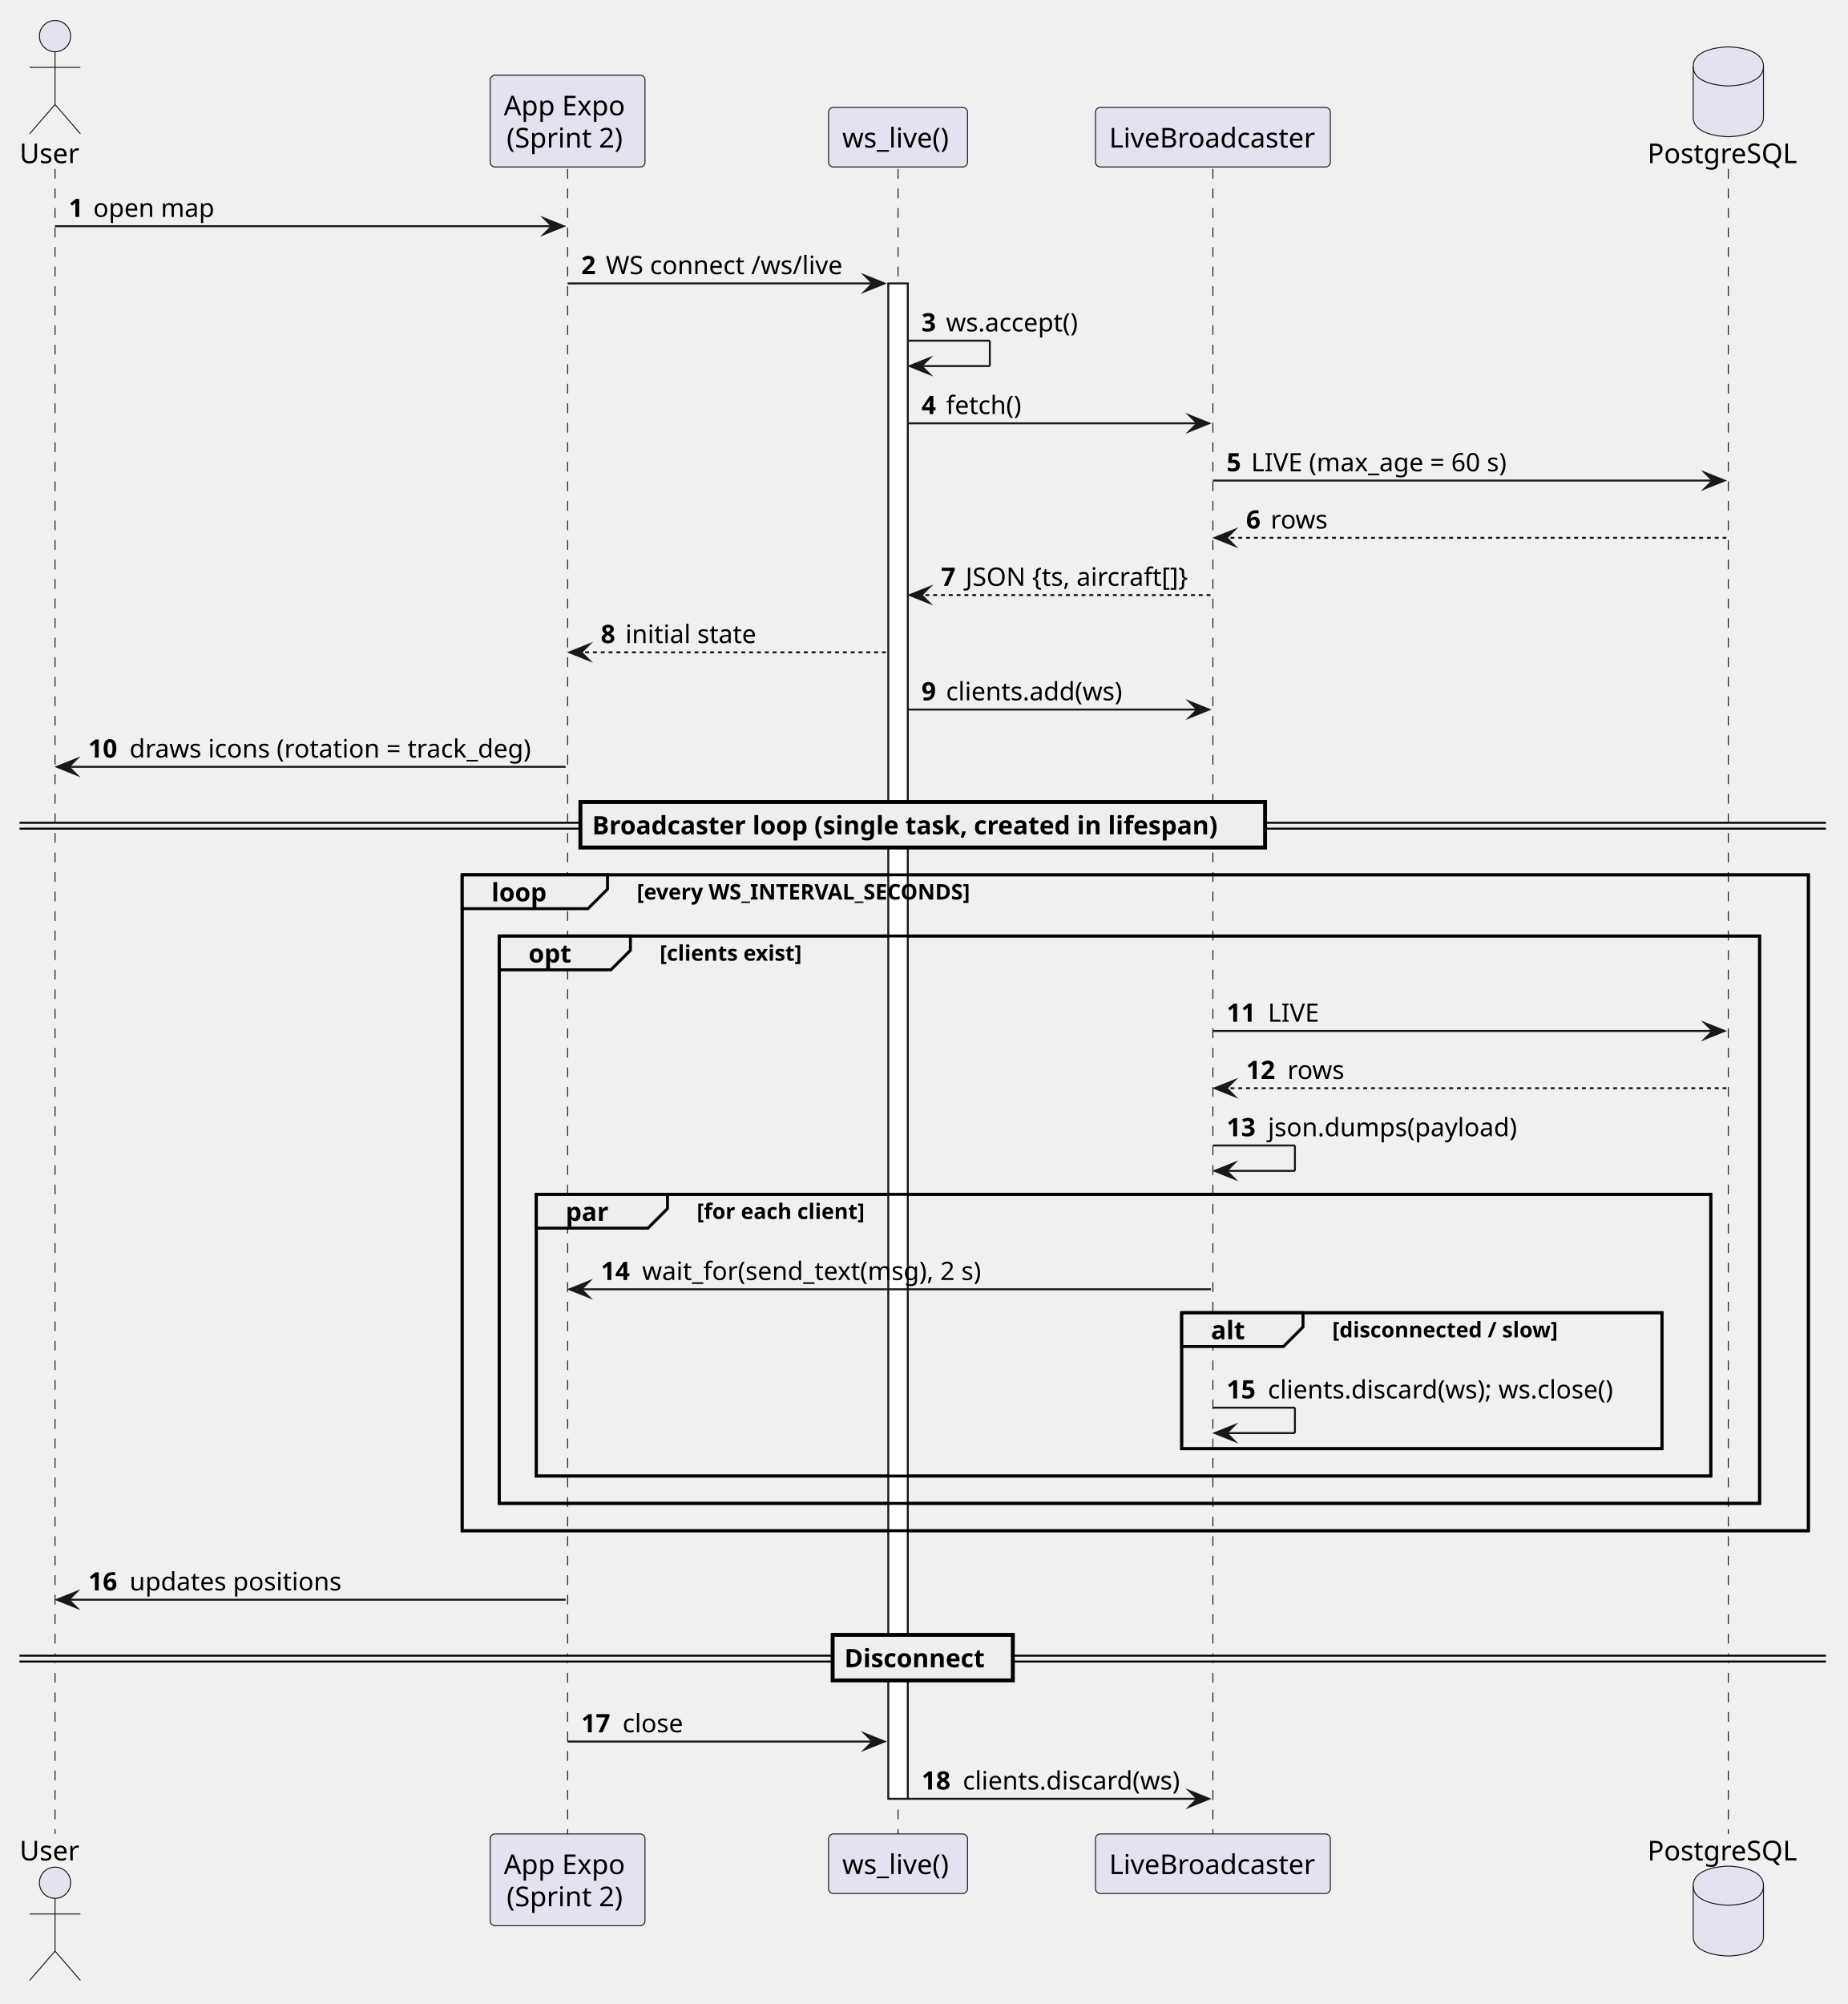
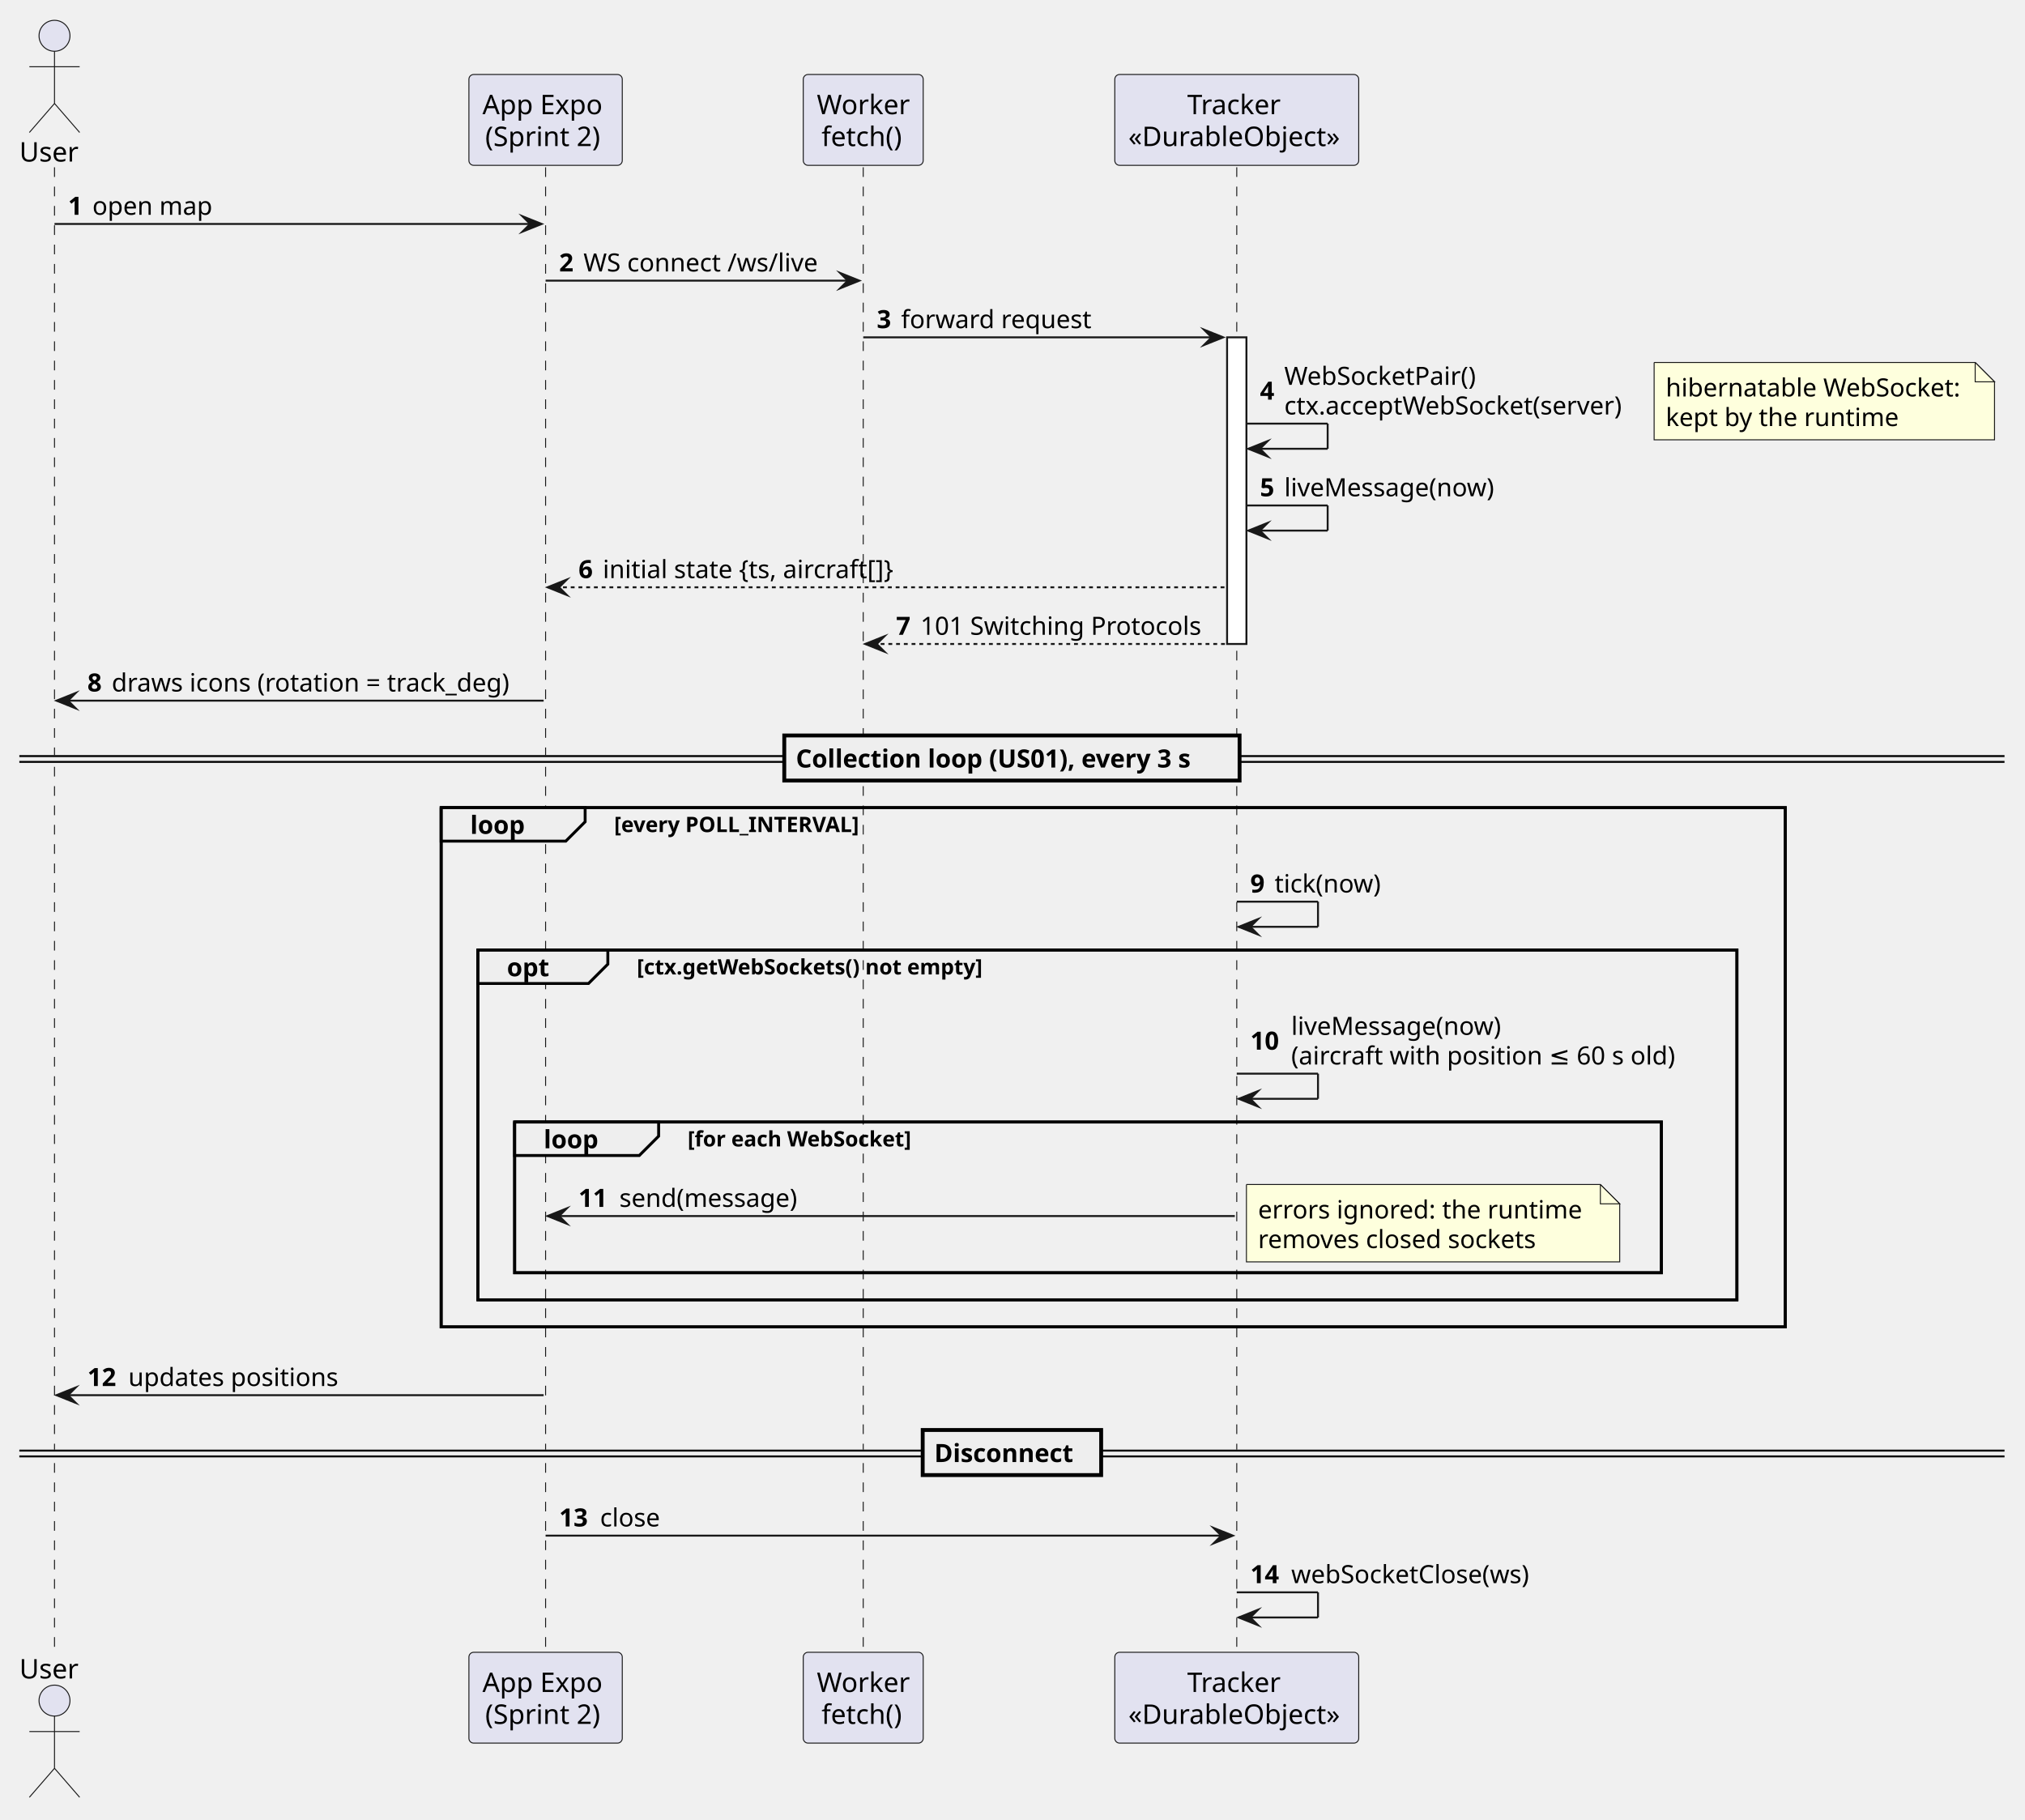
- <svg xmlns="http://www.w3.org/2000/svg" version="1.1" data-diagram-type="SEQUENCE" style="width:946px;height:1026px;background:#FFFFFF;" width="946px" height="1026px" viewBox="0 0 946 1026" zoomAndPan="magnify" preserveAspectRatio="none" contentStyleType="text/css">
+ <svg xmlns="http://www.w3.org/2000/svg" version="1.1" data-diagram-type="SEQUENCE" style="width:1047px;height:941px;background:#FFFFFF;" width="1047px" height="941px" viewBox="0 0 1047 941" zoomAndPan="magnify" preserveAspectRatio="none" contentStyleType="text/css">
  <defs />
  <g font-family="sans-serif" lengthAdjust="spacing">
-     <rect x="236.665" y="447.904" width="689.431" height="335.795" fill="none" style="stroke:#000;stroke-width:1.5;" />
-     <rect x="255.665" y="479.215" width="645.431" height="290.484" fill="none" style="stroke:#000;stroke-width:1.5;" />
-     <rect x="274.665" y="611.457" width="601.431" height="144.242" fill="none" style="stroke:#000;stroke-width:1.5;" />
-     <rect x="605.142" y="672.078" width="245.954" height="69.621" fill="none" style="stroke:#000;stroke-width:1.5;" />
+     <rect x="228.089" y="417.594" width="694.964" height="268.484" fill="none" style="stroke:#000;stroke-width:1.5;" />
+     <rect x="247.089" y="491.215" width="650.964" height="180.863" fill="none" style="stroke:#000;stroke-width:1.5;" />
+     <rect x="266.089" y="580.146" width="592.914" height="77.932" fill="none" style="stroke:#000;stroke-width:1.5;" />
    <g class="participant-lifeline" data-qualified-name="U" data-entity-uid="part1" id="part1-lifeline" data-source-line="2">
      <g>
-         <rect x="24.683" y="86.488" width="8" height="852.453" fill="#000" fill-opacity="0" />
-         <line x1="28.183" y1="86.488" x2="28.183" y2="938.941" style="stroke:#181818;stroke-width:0.5;stroke-dasharray:5,5;" />
+         <rect x="24.683" y="86.488" width="8" height="767.832" fill="#000" fill-opacity="0" />
+         <line x1="28.183" y1="86.488" x2="28.183" y2="854.32" style="stroke:#181818;stroke-width:0.5;stroke-dasharray:5,5;" />
      </g>
    </g>
    <g class="participant-lifeline" data-qualified-name="App" data-entity-uid="part2" id="part2-lifeline" data-source-line="3">
      <g>
-         <rect x="287.165" y="86.488" width="8" height="852.453" fill="#000" fill-opacity="0" />
-         <line x1="290.665" y1="86.488" x2="290.665" y2="938.941" style="stroke:#181818;stroke-width:0.5;stroke-dasharray:5,5;" />
-       </g>
-     </g>
-     <g class="participant-lifeline" data-qualified-name="WS" data-entity-uid="part3" id="part3-lifeline" data-source-line="4">
-       <g>
-         <rect x="456.398" y="86.488" width="8" height="852.453" fill="#000" fill-opacity="0" />
-         <line x1="459.898" y1="86.488" x2="459.898" y2="938.941" style="stroke:#181818;stroke-width:0.5;stroke-dasharray:5,5;" />
+         <rect x="278.589" y="86.488" width="8" height="767.832" fill="#000" fill-opacity="0" />
+         <line x1="282.089" y1="86.488" x2="282.089" y2="854.32" style="stroke:#181818;stroke-width:0.5;stroke-dasharray:5,5;" />
+       </g>
+     </g>
+     <g class="participant-lifeline" data-qualified-name="W" data-entity-uid="part3" id="part3-lifeline" data-source-line="4">
+       <g>
+         <rect x="442.823" y="86.488" width="8" height="767.832" fill="#000" fill-opacity="0" />
+         <line x1="446.323" y1="86.488" x2="446.323" y2="854.32" style="stroke:#181818;stroke-width:0.5;stroke-dasharray:5,5;" />
+       </g>
+     </g>
+     <g class="participant-lifeline" data-qualified-name="T" data-entity-uid="part4" id="part4-lifeline" data-source-line="5">
+       <g>
+         <rect x="635.949" y="86.488" width="8" height="767.832" fill="#000" fill-opacity="0" />
+         <line x1="639.449" y1="86.488" x2="639.449" y2="854.32" style="stroke:#181818;stroke-width:0.5;stroke-dasharray:5,5;" />
      </g>
    </g>
    <g>
-       <rect x="454.898" y="145.109" width="10" height="775.832" fill="#FFF" style="stroke:#181818;stroke-width:1;" />
-     </g>
-     <g class="participant-lifeline" data-qualified-name="B" data-entity-uid="part4" id="part4-lifeline" data-source-line="5">
-       <g>
-         <rect x="617.642" y="86.488" width="8" height="852.453" fill="#000" fill-opacity="0" />
-         <line x1="621.142" y1="86.488" x2="621.142" y2="938.941" style="stroke:#181818;stroke-width:0.5;stroke-dasharray:5,5;" />
-       </g>
-     </g>
-     <g class="participant-lifeline" data-qualified-name="DB" data-entity-uid="part5" id="part5-lifeline" data-source-line="6">
-       <g>
-         <rect x="881.596" y="86.488" width="8" height="852.453" fill="#000" fill-opacity="0" />
-         <line x1="885.096" y1="86.488" x2="885.096" y2="938.941" style="stroke:#181818;stroke-width:0.5;stroke-dasharray:5,5;" />
-       </g>
+       <rect x="634.449" y="174.42" width="10" height="158.553" fill="#FFF" style="stroke:#181818;stroke-width:1;" />
    </g>
    <g class="participant participant-head" data-qualified-name="U" data-entity-uid="part1" id="part1-head" data-source-line="2">
      <text x="10" y="83.535" fill="#000" font-size="14" textLength="30.365">User</text>
      <ellipse cx="28.183" cy="18.5" rx="8" ry="8" fill="#E2E2F0" style="stroke:#181818;stroke-width:0.5;" />
      <path d="M28.183,26.5 L28.183,53.5 M15.183,34.5 L41.183,34.5 M28.183,53.5 L15.183,68.5 M28.183,53.5 L41.183,68.5" style="stroke:#181818;stroke-width:0.5;" fill="none" />
    </g>
    <g class="participant participant-head" data-qualified-name="App" data-entity-uid="part2" id="part2-head" data-source-line="3">
-       <rect x="251.017" y="38.512" width="79.297" height="46.977" fill="#E2E2F0" style="stroke:#181818;stroke-width:0.5;" rx="2.5" ry="2.5" />
-       <text x="258.017" y="59.047" fill="#000" font-size="14" textLength="65.297">App Expo</text>
-       <text x="259.445" y="75.535" fill="#000" font-size="14" textLength="62.439">(Sprint 2)</text>
-     </g>
-     <g class="participant participant-head" data-qualified-name="WS" data-entity-uid="part3" id="part3-head" data-source-line="4">
-       <rect x="424.314" y="55" width="71.169" height="30.488" fill="#E2E2F0" style="stroke:#181818;stroke-width:0.5;" rx="2.5" ry="2.5" />
-       <text x="431.314" y="75.535" fill="#000" font-size="14" textLength="57.169">ws_live()</text>
-     </g>
-     <g class="participant participant-head" data-qualified-name="B" data-entity-uid="part4" id="part4-head" data-source-line="5">
-       <rect x="561" y="55" width="120.285" height="30.488" fill="#E2E2F0" style="stroke:#181818;stroke-width:0.5;" rx="2.5" ry="2.5" />
-       <text x="568" y="75.535" fill="#000" font-size="14" textLength="106.285">LiveBroadcaster</text>
-     </g>
-     <g class="participant participant-head" data-qualified-name="DB" data-entity-uid="part5" id="part5-head" data-source-line="6">
-       <text x="843.671" y="83.535" fill="#000" font-size="14" textLength="76.85">PostgreSQL</text>
-       <path d="M867.096,34 C867.096,24 885.096,24 885.096,24 C885.096,24 903.096,24 903.096,34 L903.096,60 C903.096,70 885.096,70 885.096,70 C885.096,70 867.096,70 867.096,60 L867.096,34" style="stroke:#181818;stroke-width:0.5;" fill="#E2E2F0" />
-       <path d="M867.096,34 C867.096,44 885.096,44 885.096,44 C885.096,44 903.096,44 903.096,34" style="stroke:#181818;stroke-width:0.5;" fill="none" />
+       <rect x="242.441" y="38.512" width="79.297" height="46.977" fill="#E2E2F0" style="stroke:#181818;stroke-width:0.5;" rx="2.5" ry="2.5" />
+       <text x="249.441" y="59.047" fill="#000" font-size="14" textLength="65.297">App Expo</text>
+       <text x="250.87" y="75.535" fill="#000" font-size="14" textLength="62.439">(Sprint 2)</text>
+     </g>
+     <g class="participant participant-head" data-qualified-name="W" data-entity-uid="part3" id="part3-head" data-source-line="4">
+       <rect x="415.315" y="38.512" width="62.016" height="46.977" fill="#E2E2F0" style="stroke:#181818;stroke-width:0.5;" rx="2.5" ry="2.5" />
+       <text x="422.315" y="59.047" fill="#000" font-size="14" textLength="48.016">Worker</text>
+       <text x="424.749" y="75.535" fill="#000" font-size="14" textLength="43.148">fetch()</text>
+     </g>
+     <g class="participant participant-head" data-qualified-name="T" data-entity-uid="part4" id="part4-head" data-source-line="5">
+       <rect x="576.391" y="38.512" width="126.116" height="46.977" fill="#E2E2F0" style="stroke:#181818;stroke-width:0.5;" rx="2.5" ry="2.5" />
+       <text x="613.852" y="59.047" fill="#000" font-size="14" textLength="51.194">Tracker</text>
+       <text x="583.391" y="75.535" fill="#000" font-size="14" textLength="112.116">«DurableObject»</text>
    </g>
    <g class="participant participant-tail" data-qualified-name="U" data-entity-uid="part1" id="part1-tail" data-source-line="2">
-       <text x="10" y="952.477" fill="#000" font-size="14" textLength="30.365">User</text>
-       <ellipse cx="28.183" cy="963.93" rx="8" ry="8" fill="#E2E2F0" style="stroke:#181818;stroke-width:0.5;" />
-       <path d="M28.183,971.93 L28.183,998.93 M15.183,979.93 L41.183,979.93 M28.183,998.93 L15.183,1013.93 M28.183,998.93 L41.183,1013.93" style="stroke:#181818;stroke-width:0.5;" fill="none" />
+       <text x="10" y="867.855" fill="#000" font-size="14" textLength="30.365">User</text>
+       <ellipse cx="28.183" cy="879.309" rx="8" ry="8" fill="#E2E2F0" style="stroke:#181818;stroke-width:0.5;" />
+       <path d="M28.183,887.309 L28.183,914.309 M15.183,895.309 L41.183,895.309 M28.183,914.309 L15.183,929.309 M28.183,914.309 L41.183,929.309" style="stroke:#181818;stroke-width:0.5;" fill="none" />
    </g>
    <g class="participant participant-tail" data-qualified-name="App" data-entity-uid="part2" id="part2-tail" data-source-line="3">
-       <rect x="251.017" y="938.941" width="79.297" height="46.977" fill="#E2E2F0" style="stroke:#181818;stroke-width:0.5;" rx="2.5" ry="2.5" />
-       <text x="258.017" y="959.477" fill="#000" font-size="14" textLength="65.297">App Expo</text>
-       <text x="259.445" y="975.965" fill="#000" font-size="14" textLength="62.439">(Sprint 2)</text>
-     </g>
-     <g class="participant participant-tail" data-qualified-name="WS" data-entity-uid="part3" id="part3-tail" data-source-line="4">
-       <rect x="424.314" y="938.941" width="71.169" height="30.488" fill="#E2E2F0" style="stroke:#181818;stroke-width:0.5;" rx="2.5" ry="2.5" />
-       <text x="431.314" y="959.477" fill="#000" font-size="14" textLength="57.169">ws_live()</text>
-     </g>
-     <g class="participant participant-tail" data-qualified-name="B" data-entity-uid="part4" id="part4-tail" data-source-line="5">
-       <rect x="561" y="938.941" width="120.285" height="30.488" fill="#E2E2F0" style="stroke:#181818;stroke-width:0.5;" rx="2.5" ry="2.5" />
-       <text x="568" y="959.477" fill="#000" font-size="14" textLength="106.285">LiveBroadcaster</text>
-     </g>
-     <g class="participant participant-tail" data-qualified-name="DB" data-entity-uid="part5" id="part5-tail" data-source-line="6">
-       <text x="843.671" y="952.477" fill="#000" font-size="14" textLength="76.85">PostgreSQL</text>
-       <path d="M867.096,965.43 C867.096,955.43 885.096,955.43 885.096,955.43 C885.096,955.43 903.096,955.43 903.096,965.43 L903.096,991.43 C903.096,1001.43 885.096,1001.43 885.096,1001.43 C885.096,1001.43 867.096,1001.43 867.096,991.43 L867.096,965.43" style="stroke:#181818;stroke-width:0.5;" fill="#E2E2F0" />
-       <path d="M867.096,965.43 C867.096,975.43 885.096,975.43 885.096,975.43 C885.096,975.43 903.096,975.43 903.096,965.43" style="stroke:#181818;stroke-width:0.5;" fill="none" />
-     </g>
-     <g class="message" data-entity-1="part1" data-entity-2="part2" id="msg1" data-source-line="8">
-       <polygon points="278.665,111.799,288.665,115.799,278.665,119.799,282.665,115.799" fill="#181818" style="stroke:#181818;stroke-width:1;stroke-linejoin:miter;stroke-miterlimit:10;" />
-       <line x1="28.183" y1="115.799" x2="284.665" y2="115.799" style="stroke:#181818;stroke-width:1;" />
+       <rect x="242.441" y="854.32" width="79.297" height="46.977" fill="#E2E2F0" style="stroke:#181818;stroke-width:0.5;" rx="2.5" ry="2.5" />
+       <text x="249.441" y="874.855" fill="#000" font-size="14" textLength="65.297">App Expo</text>
+       <text x="250.87" y="891.344" fill="#000" font-size="14" textLength="62.439">(Sprint 2)</text>
+     </g>
+     <g class="participant participant-tail" data-qualified-name="W" data-entity-uid="part3" id="part3-tail" data-source-line="4">
+       <rect x="415.315" y="854.32" width="62.016" height="46.977" fill="#E2E2F0" style="stroke:#181818;stroke-width:0.5;" rx="2.5" ry="2.5" />
+       <text x="422.315" y="874.855" fill="#000" font-size="14" textLength="48.016">Worker</text>
+       <text x="424.749" y="891.344" fill="#000" font-size="14" textLength="43.148">fetch()</text>
+     </g>
+     <g class="participant participant-tail" data-qualified-name="T" data-entity-uid="part4" id="part4-tail" data-source-line="5">
+       <rect x="576.391" y="854.32" width="126.116" height="46.977" fill="#E2E2F0" style="stroke:#181818;stroke-width:0.5;" rx="2.5" ry="2.5" />
+       <text x="613.852" y="874.855" fill="#000" font-size="14" textLength="51.194">Tracker</text>
+       <text x="583.391" y="891.344" fill="#000" font-size="14" textLength="112.116">«DurableObject»</text>
+     </g>
+     <g class="message" data-entity-1="part1" data-entity-2="part2" id="msg1" data-source-line="7">
+       <polygon points="270.089,111.799,280.089,115.799,270.089,119.799,274.089,115.799" fill="#181818" style="stroke:#181818;stroke-width:1;stroke-linejoin:miter;stroke-miterlimit:10;" />
+       <line x1="28.183" y1="115.799" x2="276.089" y2="115.799" style="stroke:#181818;stroke-width:1;" />
      <text x="35.183" y="111.057" fill="#000" font-size="13" font-weight="700">1</text>
      <text x="47.758" y="111.057" fill="#000" font-size="13" textLength="63.089">open map</text>
    </g>
-     <g class="message" data-entity-1="part2" data-entity-2="part3" id="msg2" data-source-line="9">
-       <polygon points="442.898,141.109,452.898,145.109,442.898,149.109,446.898,145.109" fill="#181818" style="stroke:#181818;stroke-width:1;stroke-linejoin:miter;stroke-miterlimit:10;" />
-       <line x1="290.665" y1="145.109" x2="448.898" y2="145.109" style="stroke:#181818;stroke-width:1;" />
-       <text x="297.665" y="140.367" fill="#000" font-size="13" font-weight="700">2</text>
-       <text x="310.241" y="140.367" fill="#000" font-size="13" textLength="127.658">WS connect /ws/live</text>
-     </g>
-     <g class="message" data-entity-1="part3" data-entity-2="part3" id="msg3" data-source-line="11">
-       <line x1="464.898" y1="174.42" x2="506.898" y2="174.42" style="stroke:#181818;stroke-width:1;" />
-       <line x1="506.898" y1="174.42" x2="506.898" y2="187.42" style="stroke:#181818;stroke-width:1;" />
-       <line x1="465.898" y1="187.42" x2="506.898" y2="187.42" style="stroke:#181818;stroke-width:1;" />
-       <polygon points="475.898,183.42,465.898,187.42,475.898,191.42,471.898,187.42" fill="#181818" style="stroke:#181818;stroke-width:1;stroke-linejoin:miter;stroke-miterlimit:10;" />
-       <text x="471.898" y="169.678" fill="#000" font-size="13" font-weight="700">3</text>
-       <text x="484.474" y="169.678" fill="#000" font-size="13" textLength="69.996">ws.accept()</text>
-     </g>
-     <g class="message" data-entity-1="part3" data-entity-2="part4" id="msg4" data-source-line="12">
-       <polygon points="609.142,212.73,619.142,216.73,609.142,220.73,613.142,216.73" fill="#181818" style="stroke:#181818;stroke-width:1;stroke-linejoin:miter;stroke-miterlimit:10;" />
-       <line x1="464.898" y1="216.73" x2="615.142" y2="216.73" style="stroke:#181818;stroke-width:1;" />
-       <text x="471.898" y="211.988" fill="#000" font-size="13" font-weight="700">4</text>
-       <text x="484.474" y="211.988" fill="#000" font-size="13" textLength="40.066">fetch()</text>
-     </g>
-     <g class="message" data-entity-1="part4" data-entity-2="part5" id="msg5" data-source-line="13">
-       <polygon points="873.096,242.041,883.096,246.041,873.096,250.041,877.096,246.041" fill="#181818" style="stroke:#181818;stroke-width:1;stroke-linejoin:miter;stroke-miterlimit:10;" />
-       <line x1="621.142" y1="246.041" x2="879.096" y2="246.041" style="stroke:#181818;stroke-width:1;" />
-       <text x="628.142" y="241.299" fill="#000" font-size="13" font-weight="700">5</text>
-       <text x="640.718" y="241.299" fill="#000" font-size="13" textLength="140.848">LIVE (max_age = 60 s)</text>
-     </g>
-     <g class="message" data-entity-1="part5" data-entity-2="part4" id="msg6" data-source-line="14">
-       <polygon points="632.142,271.352,622.142,275.352,632.142,279.352,628.142,275.352" fill="#181818" style="stroke:#181818;stroke-width:1;stroke-linejoin:miter;stroke-miterlimit:10;" />
-       <line x1="626.142" y1="275.352" x2="884.096" y2="275.352" style="stroke:#181818;stroke-width:1;stroke-dasharray:2,2;" />
-       <text x="638.142" y="270.609" fill="#000" font-size="13" font-weight="700">6</text>
-       <text x="650.718" y="270.609" fill="#000" font-size="13" textLength="29.948">rows</text>
+     <g class="message" data-entity-1="part2" data-entity-2="part3" id="msg2" data-source-line="8">
+       <polygon points="434.323,141.109,444.323,145.109,434.323,149.109,438.323,145.109" fill="#181818" style="stroke:#181818;stroke-width:1;stroke-linejoin:miter;stroke-miterlimit:10;" />
+       <line x1="282.089" y1="145.109" x2="440.323" y2="145.109" style="stroke:#181818;stroke-width:1;" />
+       <text x="289.089" y="140.367" fill="#000" font-size="13" font-weight="700">2</text>
+       <text x="301.665" y="140.367" fill="#000" font-size="13" textLength="127.658">WS connect /ws/live</text>
+     </g>
+     <g class="message" data-entity-1="part3" data-entity-2="part4" id="msg3" data-source-line="9">
+       <polygon points="622.449,170.42,632.449,174.42,622.449,178.42,626.449,174.42" fill="#181818" style="stroke:#181818;stroke-width:1;stroke-linejoin:miter;stroke-miterlimit:10;" />
+       <line x1="446.323" y1="174.42" x2="628.449" y2="174.42" style="stroke:#181818;stroke-width:1;" />
+       <text x="453.323" y="169.678" fill="#000" font-size="13" font-weight="700">3</text>
+       <text x="465.898" y="169.678" fill="#000" font-size="13" textLength="100.439">forward request</text>
+     </g>
+     <g class="message" data-entity-1="part4" data-entity-2="part4" id="msg4" data-source-line="11">
+       <line x1="644.449" y1="219.041" x2="686.449" y2="219.041" style="stroke:#181818;stroke-width:1;" />
+       <line x1="686.449" y1="219.041" x2="686.449" y2="232.041" style="stroke:#181818;stroke-width:1;" />
+       <line x1="645.449" y1="232.041" x2="686.449" y2="232.041" style="stroke:#181818;stroke-width:1;" />
+       <polygon points="655.449,228.041,645.449,232.041,655.449,236.041,651.449,232.041" fill="#181818" style="stroke:#181818;stroke-width:1;stroke-linejoin:miter;stroke-miterlimit:10;" />
+       <text x="651.449" y="206.644" fill="#000" font-size="13" font-weight="700">4</text>
+       <text x="664.024" y="198.988" fill="#000" font-size="13" textLength="99.792">WebSocketPair()</text>
+       <text x="664.024" y="214.299" fill="#000" font-size="13" textLength="179.22">ctx.acceptWebSocket(server)</text>
+     </g>
+     <path d="M855.244,187.42 L855.244,227.42 L1031.244,227.42 L1031.244,197.42 L1021.244,187.42 L855.244,187.42" style="stroke:#181818;stroke-width:0.5;" fill="#FEFFDD" />
+     <path d="M1021.244,187.42 L1021.244,197.42 L1031.244,197.42 L1021.244,187.42" style="stroke:#181818;stroke-width:0.5;" fill="#FEFFDD" />
+     <text x="861.244" y="204.988" fill="#000" font-size="13" textLength="155.162">hibernatable WebSocket:</text>
+     <text x="861.244" y="220.299" fill="#000" font-size="13" textLength="124.827">kept by the runtime</text>
+     <g class="message" data-entity-1="part4" data-entity-2="part4" id="msg5" data-source-line="13">
+       <line x1="644.449" y1="261.352" x2="686.449" y2="261.352" style="stroke:#181818;stroke-width:1;" />
+       <line x1="686.449" y1="261.352" x2="686.449" y2="274.352" style="stroke:#181818;stroke-width:1;" />
+       <line x1="645.449" y1="274.352" x2="686.449" y2="274.352" style="stroke:#181818;stroke-width:1;" />
+       <polygon points="655.449,270.352,645.449,274.352,655.449,278.352,651.449,274.352" fill="#181818" style="stroke:#181818;stroke-width:1;stroke-linejoin:miter;stroke-miterlimit:10;" />
+       <text x="651.449" y="256.609" fill="#000" font-size="13" font-weight="700">5</text>
+       <text x="664.024" y="256.609" fill="#000" font-size="13" textLength="110.233">liveMessage(now)</text>
+     </g>
+     <g class="message" data-entity-1="part4" data-entity-2="part2" id="msg6" data-source-line="14">
+       <polygon points="293.089,299.662,283.089,303.662,293.089,307.662,289.089,303.662" fill="#181818" style="stroke:#181818;stroke-width:1;stroke-linejoin:miter;stroke-miterlimit:10;" />
+       <line x1="287.089" y1="303.662" x2="633.449" y2="303.662" style="stroke:#181818;stroke-width:1;stroke-dasharray:2,2;" />
+       <text x="299.089" y="298.92" fill="#000" font-size="13" font-weight="700">6</text>
+       <text x="311.665" y="298.92" fill="#000" font-size="13" textLength="155.822">initial state {ts, aircraft[]}</text>
    </g>
    <g class="message" data-entity-1="part4" data-entity-2="part3" id="msg7" data-source-line="15">
-       <polygon points="475.898,300.662,465.898,304.662,475.898,308.662,471.898,304.662" fill="#181818" style="stroke:#181818;stroke-width:1;stroke-linejoin:miter;stroke-miterlimit:10;" />
-       <line x1="469.898" y1="304.662" x2="620.142" y2="304.662" style="stroke:#181818;stroke-width:1;stroke-dasharray:2,2;" />
-       <text x="481.898" y="299.92" fill="#000" font-size="13" font-weight="700">7</text>
-       <text x="494.474" y="299.92" fill="#000" font-size="13" textLength="116.543">JSON {ts, aircraft[]}</text>
-     </g>
-     <g class="message" data-entity-1="part3" data-entity-2="part2" id="msg8" data-source-line="16">
-       <polygon points="301.665,329.973,291.665,333.973,301.665,337.973,297.665,333.973" fill="#181818" style="stroke:#181818;stroke-width:1;stroke-linejoin:miter;stroke-miterlimit:10;" />
-       <line x1="295.665" y1="333.973" x2="453.898" y2="333.973" style="stroke:#181818;stroke-width:1;stroke-dasharray:2,2;" />
-       <text x="307.665" y="329.23" fill="#000" font-size="13" font-weight="700">8</text>
-       <text x="320.241" y="329.23" fill="#000" font-size="13" textLength="70.027">initial state</text>
-     </g>
-     <g class="message" data-entity-1="part3" data-entity-2="part4" id="msg9" data-source-line="17">
-       <polygon points="609.142,359.283,619.142,363.283,609.142,367.283,613.142,363.283" fill="#181818" style="stroke:#181818;stroke-width:1;stroke-linejoin:miter;stroke-miterlimit:10;" />
-       <line x1="464.898" y1="363.283" x2="615.142" y2="363.283" style="stroke:#181818;stroke-width:1;" />
-       <text x="471.898" y="358.541" fill="#000" font-size="13" font-weight="700">9</text>
-       <text x="484.474" y="358.541" fill="#000" font-size="13" textLength="93.729">clients.add(ws)</text>
-     </g>
-     <g class="message" data-entity-1="part2" data-entity-2="part1" id="msg10" data-source-line="18">
-       <polygon points="39.183,388.594,29.183,392.594,39.183,396.594,35.183,392.594" fill="#181818" style="stroke:#181818;stroke-width:1;stroke-linejoin:miter;stroke-miterlimit:10;" />
-       <line x1="33.183" y1="392.594" x2="289.665" y2="392.594" style="stroke:#181818;stroke-width:1;" />
-       <text x="45.183" y="387.852" fill="#000" font-size="13" textLength="17.151" font-weight="700">10</text>
-       <text x="66.334" y="387.852" fill="#000" font-size="13" textLength="217.331">draws icons (rotation = track_deg)</text>
-     </g>
-     <rect x="10" y="421.249" width="925.096" height="3" fill="#EEE" style="stroke:#EEE;stroke-width:1;" />
-     <line x1="10" y1="421.249" x2="935.096" y2="421.249" style="stroke:#000;stroke-width:1;" />
-     <line x1="10" y1="424.249" x2="935.096" y2="424.249" style="stroke:#000;stroke-width:1;" />
-     <rect x="297.23" y="410.594" width="350.635" height="23.311" fill="#EEE" style="stroke:#000;stroke-width:2;" />
-     <text x="303.23" y="427.162" fill="#000" font-size="13" textLength="332.351" font-weight="700">Broadcaster loop (single task, created in lifespan)</text>
-     <path d="M236.665,447.904 L311.112,447.904 L311.112,455.215 L301.112,465.215 L236.665,465.215 L236.665,447.904" style="stroke:#000;stroke-width:1.5;" fill="#EEE" />
-     <rect x="236.665" y="447.904" width="689.431" height="335.795" fill="none" style="stroke:#000;stroke-width:1.5;" />
-     <text x="251.665" y="461.473" fill="#000" font-size="13" textLength="29.447" font-weight="700">loop</text>
-     <text x="326.112" y="460.539" fill="#000" font-size="11" textLength="179.147" font-weight="700">[every WS_INTERVAL_SECONDS]</text>
-     <path d="M255.665,479.215 L322.85,479.215 L322.85,486.525 L312.85,496.525 L255.665,496.525 L255.665,479.215" style="stroke:#000;stroke-width:1.5;" fill="#EEE" />
-     <rect x="255.665" y="479.215" width="645.431" height="290.484" fill="none" style="stroke:#000;stroke-width:1.5;" />
-     <text x="270.665" y="492.783" fill="#000" font-size="13" textLength="22.185" font-weight="700">opt</text>
-     <text x="337.85" y="491.85" fill="#000" font-size="11" textLength="76.334" font-weight="700">[clients exist]</text>
-     <g class="message" data-entity-1="part4" data-entity-2="part5" id="msg11" data-source-line="23">
-       <polygon points="873.096,523.836,883.096,527.836,873.096,531.836,877.096,527.836" fill="#181818" style="stroke:#181818;stroke-width:1;stroke-linejoin:miter;stroke-miterlimit:10;" />
-       <line x1="621.142" y1="527.836" x2="879.096" y2="527.836" style="stroke:#181818;stroke-width:1;" />
-       <text x="628.142" y="523.094" fill="#000" font-size="13" textLength="17.151" font-weight="700">11</text>
-       <text x="649.293" y="523.094" fill="#000" font-size="13" textLength="26.222">LIVE</text>
-     </g>
-     <g class="message" data-entity-1="part5" data-entity-2="part4" id="msg12" data-source-line="24">
-       <polygon points="632.142,553.146,622.142,557.146,632.142,561.146,628.142,557.146" fill="#181818" style="stroke:#181818;stroke-width:1;stroke-linejoin:miter;stroke-miterlimit:10;" />
-       <line x1="626.142" y1="557.146" x2="884.096" y2="557.146" style="stroke:#181818;stroke-width:1;stroke-dasharray:2,2;" />
-       <text x="638.142" y="552.404" fill="#000" font-size="13" textLength="17.151" font-weight="700">12</text>
-       <text x="659.293" y="552.404" fill="#000" font-size="13" textLength="29.948">rows</text>
-     </g>
-     <g class="message" data-entity-1="part4" data-entity-2="part4" id="msg13" data-source-line="25">
-       <line x1="621.142" y1="586.457" x2="663.142" y2="586.457" style="stroke:#181818;stroke-width:1;" />
-       <line x1="663.142" y1="586.457" x2="663.142" y2="599.457" style="stroke:#181818;stroke-width:1;" />
-       <line x1="622.142" y1="599.457" x2="663.142" y2="599.457" style="stroke:#181818;stroke-width:1;" />
-       <polygon points="632.142,595.457,622.142,599.457,632.142,603.457,628.142,599.457" fill="#181818" style="stroke:#181818;stroke-width:1;stroke-linejoin:miter;stroke-miterlimit:10;" />
-       <text x="628.142" y="581.715" fill="#000" font-size="13" textLength="17.151" font-weight="700">13</text>
-       <text x="649.293" y="581.715" fill="#000" font-size="13" textLength="131.657">json.dumps(payload)</text>
-     </g>
-     <path d="M274.665,611.457 L341.831,611.457 L341.831,618.768 L331.831,628.768 L274.665,628.768 L274.665,611.457" style="stroke:#000;stroke-width:1.5;" fill="#EEE" />
-     <rect x="274.665" y="611.457" width="601.431" height="144.242" fill="none" style="stroke:#000;stroke-width:1.5;" />
-     <text x="289.665" y="625.025" fill="#000" font-size="13" textLength="22.166" font-weight="700">par</text>
-     <text x="356.831" y="624.092" fill="#000" font-size="11" textLength="89.117" font-weight="700">[for each client]</text>
-     <g class="message" data-entity-1="part4" data-entity-2="part2" id="msg14" data-source-line="27">
-       <polygon points="301.665,656.078,291.665,660.078,301.665,664.078,297.665,660.078" fill="#181818" style="stroke:#181818;stroke-width:1;stroke-linejoin:miter;stroke-miterlimit:10;" />
-       <line x1="295.665" y1="660.078" x2="620.142" y2="660.078" style="stroke:#181818;stroke-width:1;" />
-       <text x="307.665" y="655.336" fill="#000" font-size="13" textLength="17.151" font-weight="700">14</text>
-       <text x="328.816" y="655.336" fill="#000" font-size="13" textLength="182.927">wait_for(send_text(msg), 2 s)</text>
-     </g>
-     <path d="M605.142,672.078 L667.281,672.078 L667.281,679.389 L657.281,689.389 L605.142,689.389 L605.142,672.078" style="stroke:#000;stroke-width:1.5;" fill="#EEE" />
-     <rect x="605.142" y="672.078" width="245.954" height="69.621" fill="none" style="stroke:#000;stroke-width:1.5;" />
-     <text x="620.142" y="685.646" fill="#000" font-size="13" textLength="17.139" font-weight="700">alt</text>
-     <text x="682.281" y="684.713" fill="#000" font-size="11" textLength="122.842" font-weight="700">[disconnected / slow]</text>
-     <g class="message" data-entity-1="part4" data-entity-2="part4" id="msg15" data-source-line="29">
-       <line x1="621.142" y1="720.699" x2="663.142" y2="720.699" style="stroke:#181818;stroke-width:1;" />
-       <line x1="663.142" y1="720.699" x2="663.142" y2="733.699" style="stroke:#181818;stroke-width:1;" />
-       <line x1="622.142" y1="733.699" x2="663.142" y2="733.699" style="stroke:#181818;stroke-width:1;" />
-       <polygon points="632.142,729.699,622.142,733.699,632.142,737.699,628.142,733.699" fill="#181818" style="stroke:#181818;stroke-width:1;stroke-linejoin:miter;stroke-miterlimit:10;" />
-       <text x="628.142" y="715.957" fill="#000" font-size="13" textLength="17.151" font-weight="700">15</text>
-       <text x="649.293" y="715.957" fill="#000" font-size="13" textLength="185.802">clients.discard(ws); ws.close()</text>
-     </g>
-     <g class="message" data-entity-1="part2" data-entity-2="part1" id="msg16" data-source-line="34">
-       <polygon points="39.183,815.01,29.183,819.01,39.183,823.01,35.183,819.01" fill="#181818" style="stroke:#181818;stroke-width:1;stroke-linejoin:miter;stroke-miterlimit:10;" />
-       <line x1="33.183" y1="819.01" x2="289.665" y2="819.01" style="stroke:#181818;stroke-width:1;" />
-       <text x="45.183" y="814.268" fill="#000" font-size="13" textLength="17.151" font-weight="700">16</text>
-       <text x="66.334" y="814.268" fill="#000" font-size="13" textLength="112.309">updates positions</text>
-     </g>
-     <rect x="10" y="847.665" width="925.096" height="3" fill="#EEE" style="stroke:#EEE;stroke-width:1;" />
-     <line x1="10" y1="847.665" x2="935.096" y2="847.665" style="stroke:#000;stroke-width:1;" />
-     <line x1="10" y1="850.665" x2="935.096" y2="850.665" style="stroke:#000;stroke-width:1;" />
-     <rect x="426.411" y="837.01" width="92.273" height="23.311" fill="#EEE" style="stroke:#000;stroke-width:2;" />
-     <text x="432.411" y="853.578" fill="#000" font-size="13" textLength="73.988" font-weight="700">Disconnect</text>
-     <g class="message" data-entity-1="part2" data-entity-2="part3" id="msg17" data-source-line="37">
-       <polygon points="442.898,887.631,452.898,891.631,442.898,895.631,446.898,891.631" fill="#181818" style="stroke:#181818;stroke-width:1;stroke-linejoin:miter;stroke-miterlimit:10;" />
-       <line x1="290.665" y1="891.631" x2="448.898" y2="891.631" style="stroke:#181818;stroke-width:1;" />
-       <text x="297.665" y="886.889" fill="#000" font-size="13" textLength="17.151" font-weight="700">17</text>
-       <text x="318.816" y="886.889" fill="#000" font-size="13" textLength="32.271">close</text>
-     </g>
-     <g class="message" data-entity-1="part3" data-entity-2="part4" id="msg18" data-source-line="38">
-       <polygon points="609.142,916.941,619.142,920.941,609.142,924.941,613.142,920.941" fill="#181818" style="stroke:#181818;stroke-width:1;stroke-linejoin:miter;stroke-miterlimit:10;" />
-       <line x1="464.898" y1="920.941" x2="615.142" y2="920.941" style="stroke:#181818;stroke-width:1;" />
-       <text x="471.898" y="916.199" fill="#000" font-size="13" textLength="17.151" font-weight="700">18</text>
-       <text x="493.05" y="916.199" fill="#000" font-size="13" textLength="116.092">clients.discard(ws)</text>
+       <polygon points="457.323,328.973,447.323,332.973,457.323,336.973,453.323,332.973" fill="#181818" style="stroke:#181818;stroke-width:1;stroke-linejoin:miter;stroke-miterlimit:10;" />
+       <line x1="451.323" y1="332.973" x2="633.449" y2="332.973" style="stroke:#181818;stroke-width:1;stroke-dasharray:2,2;" />
+       <text x="463.323" y="328.23" fill="#000" font-size="13" font-weight="700">7</text>
+       <text x="475.898" y="328.23" fill="#000" font-size="13" textLength="151.55">101 Switching Protocols</text>
+     </g>
+     <g class="message" data-entity-1="part2" data-entity-2="part1" id="msg8" data-source-line="17">
+       <polygon points="39.183,358.283,29.183,362.283,39.183,366.283,35.183,362.283" fill="#181818" style="stroke:#181818;stroke-width:1;stroke-linejoin:miter;stroke-miterlimit:10;" />
+       <line x1="33.183" y1="362.283" x2="281.089" y2="362.283" style="stroke:#181818;stroke-width:1;" />
+       <text x="45.183" y="357.541" fill="#000" font-size="13" font-weight="700">8</text>
+       <text x="57.758" y="357.541" fill="#000" font-size="13" textLength="217.331">draws icons (rotation = track_deg)</text>
+     </g>
+     <rect x="10" y="390.938" width="1026.406" height="3" fill="#EEE" style="stroke:#EEE;stroke-width:1;" />
+     <line x1="10" y1="390.938" x2="1036.406" y2="390.938" style="stroke:#000;stroke-width:1;" />
+     <line x1="10" y1="393.938" x2="1036.406" y2="393.938" style="stroke:#000;stroke-width:1;" />
+     <rect x="405.5" y="380.283" width="235.406" height="23.311" fill="#EEE" style="stroke:#000;stroke-width:2;" />
+     <text x="411.5" y="396.852" fill="#000" font-size="13" textLength="217.122" font-weight="700">Collection loop (US01), every 3 s</text>
+     <path d="M228.089,417.594 L302.536,417.594 L302.536,424.904 L292.536,434.904 L228.089,434.904 L228.089,417.594" style="stroke:#000;stroke-width:1.5;" fill="#EEE" />
+     <rect x="228.089" y="417.594" width="694.964" height="268.484" fill="none" style="stroke:#000;stroke-width:1.5;" />
+     <text x="243.089" y="431.162" fill="#000" font-size="13" textLength="29.447" font-weight="700">loop</text>
+     <text x="317.536" y="430.229" fill="#000" font-size="11" textLength="132.773" font-weight="700">[every POLL_INTERVAL]</text>
+     <g class="message" data-entity-1="part4" data-entity-2="part4" id="msg9" data-source-line="21">
+       <line x1="639.449" y1="466.215" x2="681.449" y2="466.215" style="stroke:#181818;stroke-width:1;" />
+       <line x1="681.449" y1="466.215" x2="681.449" y2="479.215" style="stroke:#181818;stroke-width:1;" />
+       <line x1="640.449" y1="479.215" x2="681.449" y2="479.215" style="stroke:#181818;stroke-width:1;" />
+       <polygon points="650.449,475.215,640.449,479.215,650.449,483.215,646.449,479.215" fill="#181818" style="stroke:#181818;stroke-width:1;stroke-linejoin:miter;stroke-miterlimit:10;" />
+       <text x="646.449" y="461.473" fill="#000" font-size="13" font-weight="700">9</text>
+       <text x="659.024" y="461.473" fill="#000" font-size="13" textLength="57.402">tick(now)</text>
+     </g>
+     <path d="M247.089,491.215 L314.274,491.215 L314.274,498.525 L304.274,508.525 L247.089,508.525 L247.089,491.215" style="stroke:#000;stroke-width:1.5;" fill="#EEE" />
+     <rect x="247.089" y="491.215" width="650.964" height="180.863" fill="none" style="stroke:#000;stroke-width:1.5;" />
+     <text x="262.089" y="504.783" fill="#000" font-size="13" textLength="22.185" font-weight="700">opt</text>
+     <text x="329.274" y="503.85" fill="#000" font-size="11" textLength="182.15" font-weight="700">[ctx.getWebSockets() not empty]</text>
+     <g class="message" data-entity-1="part4" data-entity-2="part4" id="msg10" data-source-line="23">
+       <line x1="639.449" y1="555.146" x2="681.449" y2="555.146" style="stroke:#181818;stroke-width:1;" />
+       <line x1="681.449" y1="555.146" x2="681.449" y2="568.146" style="stroke:#181818;stroke-width:1;" />
+       <line x1="640.449" y1="568.146" x2="681.449" y2="568.146" style="stroke:#181818;stroke-width:1;" />
+       <polygon points="650.449,564.146,640.449,568.146,650.449,572.146,646.449,568.146" fill="#181818" style="stroke:#181818;stroke-width:1;stroke-linejoin:miter;stroke-miterlimit:10;" />
+       <text x="646.449" y="542.749" fill="#000" font-size="13" textLength="17.151" font-weight="700">10</text>
+       <text x="667.6" y="535.094" fill="#000" font-size="13" textLength="110.233">liveMessage(now)</text>
+       <text x="667.6" y="550.404" fill="#000" font-size="13" textLength="209.454">(aircraft with position ≤ 60 s old)</text>
+     </g>
+     <path d="M266.089,580.146 L340.536,580.146 L340.536,587.457 L330.536,597.457 L266.089,597.457 L266.089,580.146" style="stroke:#000;stroke-width:1.5;" fill="#EEE" />
+     <rect x="266.089" y="580.146" width="592.914" height="77.932" fill="none" style="stroke:#000;stroke-width:1.5;" />
+     <text x="281.089" y="593.715" fill="#000" font-size="13" textLength="29.447" font-weight="700">loop</text>
+     <text x="355.536" y="592.781" fill="#000" font-size="11" textLength="118.685" font-weight="700">[for each WebSocket]</text>
+     <g class="message" data-entity-1="part4" data-entity-2="part2" id="msg11" data-source-line="25">
+       <polygon points="293.089,624.768,283.089,628.768,293.089,632.768,289.089,628.768" fill="#181818" style="stroke:#181818;stroke-width:1;stroke-linejoin:miter;stroke-miterlimit:10;" />
+       <line x1="287.089" y1="628.768" x2="638.449" y2="628.768" style="stroke:#181818;stroke-width:1;" />
+       <text x="299.089" y="624.025" fill="#000" font-size="13" textLength="17.151" font-weight="700">11</text>
+       <text x="320.241" y="624.025" fill="#000" font-size="13" textLength="93.736">send(message)</text>
+     </g>
+     <path d="M644.449,612.457 L644.449,652.457 L837.449,652.457 L837.449,622.457 L827.449,612.457 L644.449,612.457" style="stroke:#181818;stroke-width:0.5;" fill="#FEFFDD" />
+     <path d="M827.449,612.457 L827.449,622.457 L837.449,622.457 L827.449,612.457" style="stroke:#181818;stroke-width:0.5;" fill="#FEFFDD" />
+     <text x="650.449" y="630.025" fill="#000" font-size="13" textLength="172.555">errors ignored: the runtime</text>
+     <text x="650.449" y="645.336" fill="#000" font-size="13" textLength="149.563">removes closed sockets</text>
+     <g class="message" data-entity-1="part2" data-entity-2="part1" id="msg12" data-source-line="30">
+       <polygon points="39.183,717.389,29.183,721.389,39.183,725.389,35.183,721.389" fill="#181818" style="stroke:#181818;stroke-width:1;stroke-linejoin:miter;stroke-miterlimit:10;" />
+       <line x1="33.183" y1="721.389" x2="281.089" y2="721.389" style="stroke:#181818;stroke-width:1;" />
+       <text x="45.183" y="716.646" fill="#000" font-size="13" textLength="17.151" font-weight="700">12</text>
+       <text x="66.334" y="716.646" fill="#000" font-size="13" textLength="112.309">updates positions</text>
+     </g>
+     <rect x="10" y="750.044" width="1026.406" height="3" fill="#EEE" style="stroke:#EEE;stroke-width:1;" />
+     <line x1="10" y1="750.044" x2="1036.406" y2="750.044" style="stroke:#000;stroke-width:1;" />
+     <line x1="10" y1="753.044" x2="1036.406" y2="753.044" style="stroke:#000;stroke-width:1;" />
+     <rect x="477.067" y="739.389" width="92.273" height="23.311" fill="#EEE" style="stroke:#000;stroke-width:2;" />
+     <text x="483.067" y="755.957" fill="#000" font-size="13" textLength="73.988" font-weight="700">Disconnect</text>
+     <g class="message" data-entity-1="part2" data-entity-2="part4" id="msg13" data-source-line="33">
+       <polygon points="627.449,790.01,637.449,794.01,627.449,798.01,631.449,794.01" fill="#181818" style="stroke:#181818;stroke-width:1;stroke-linejoin:miter;stroke-miterlimit:10;" />
+       <line x1="282.089" y1="794.01" x2="633.449" y2="794.01" style="stroke:#181818;stroke-width:1;" />
+       <text x="289.089" y="789.268" fill="#000" font-size="13" textLength="17.151" font-weight="700">13</text>
+       <text x="310.241" y="789.268" fill="#000" font-size="13" textLength="32.271">close</text>
+     </g>
+     <g class="message" data-entity-1="part4" data-entity-2="part4" id="msg14" data-source-line="34">
+       <line x1="639.449" y1="823.32" x2="681.449" y2="823.32" style="stroke:#181818;stroke-width:1;" />
+       <line x1="681.449" y1="823.32" x2="681.449" y2="836.32" style="stroke:#181818;stroke-width:1;" />
+       <line x1="640.449" y1="836.32" x2="681.449" y2="836.32" style="stroke:#181818;stroke-width:1;" />
+       <polygon points="650.449,832.32,640.449,836.32,650.449,840.32,646.449,836.32" fill="#181818" style="stroke:#181818;stroke-width:1;stroke-linejoin:miter;stroke-miterlimit:10;" />
+       <text x="646.449" y="818.578" fill="#000" font-size="13" textLength="17.151" font-weight="700">14</text>
+       <text x="667.6" y="818.578" fill="#000" font-size="13" textLength="126.496">webSocketClose(ws)</text>
    </g>
  </g>
</svg>
